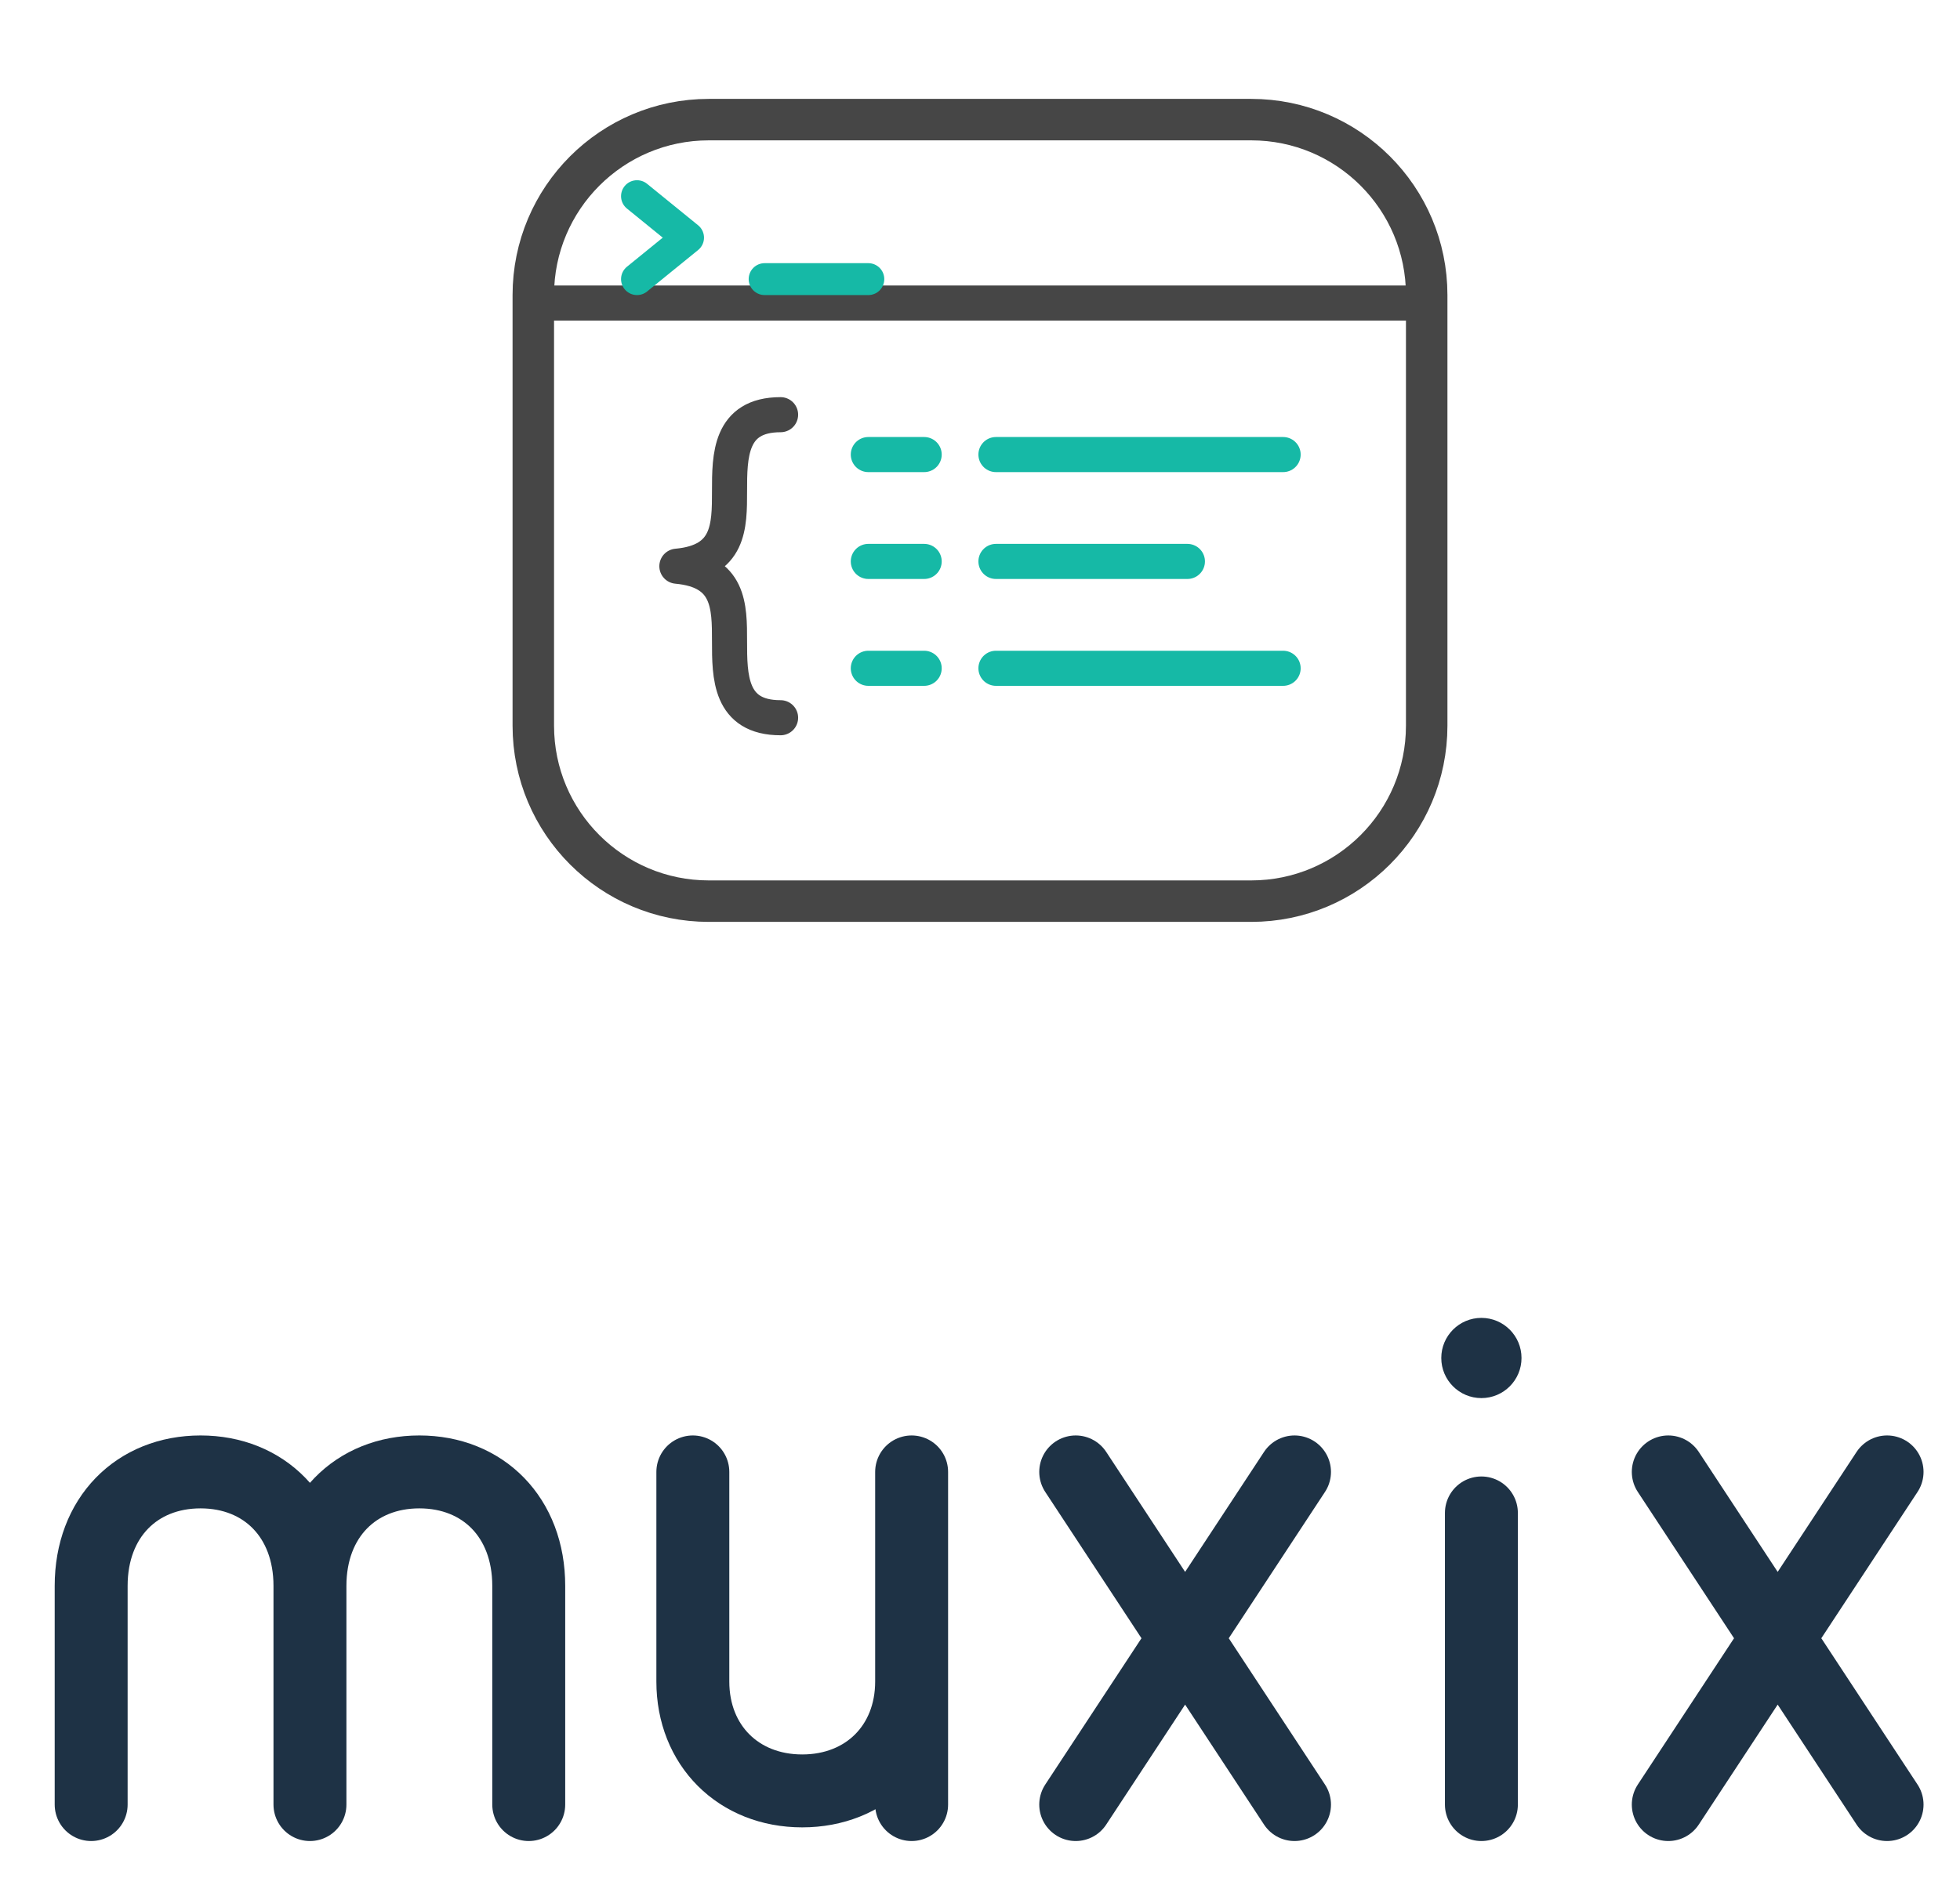
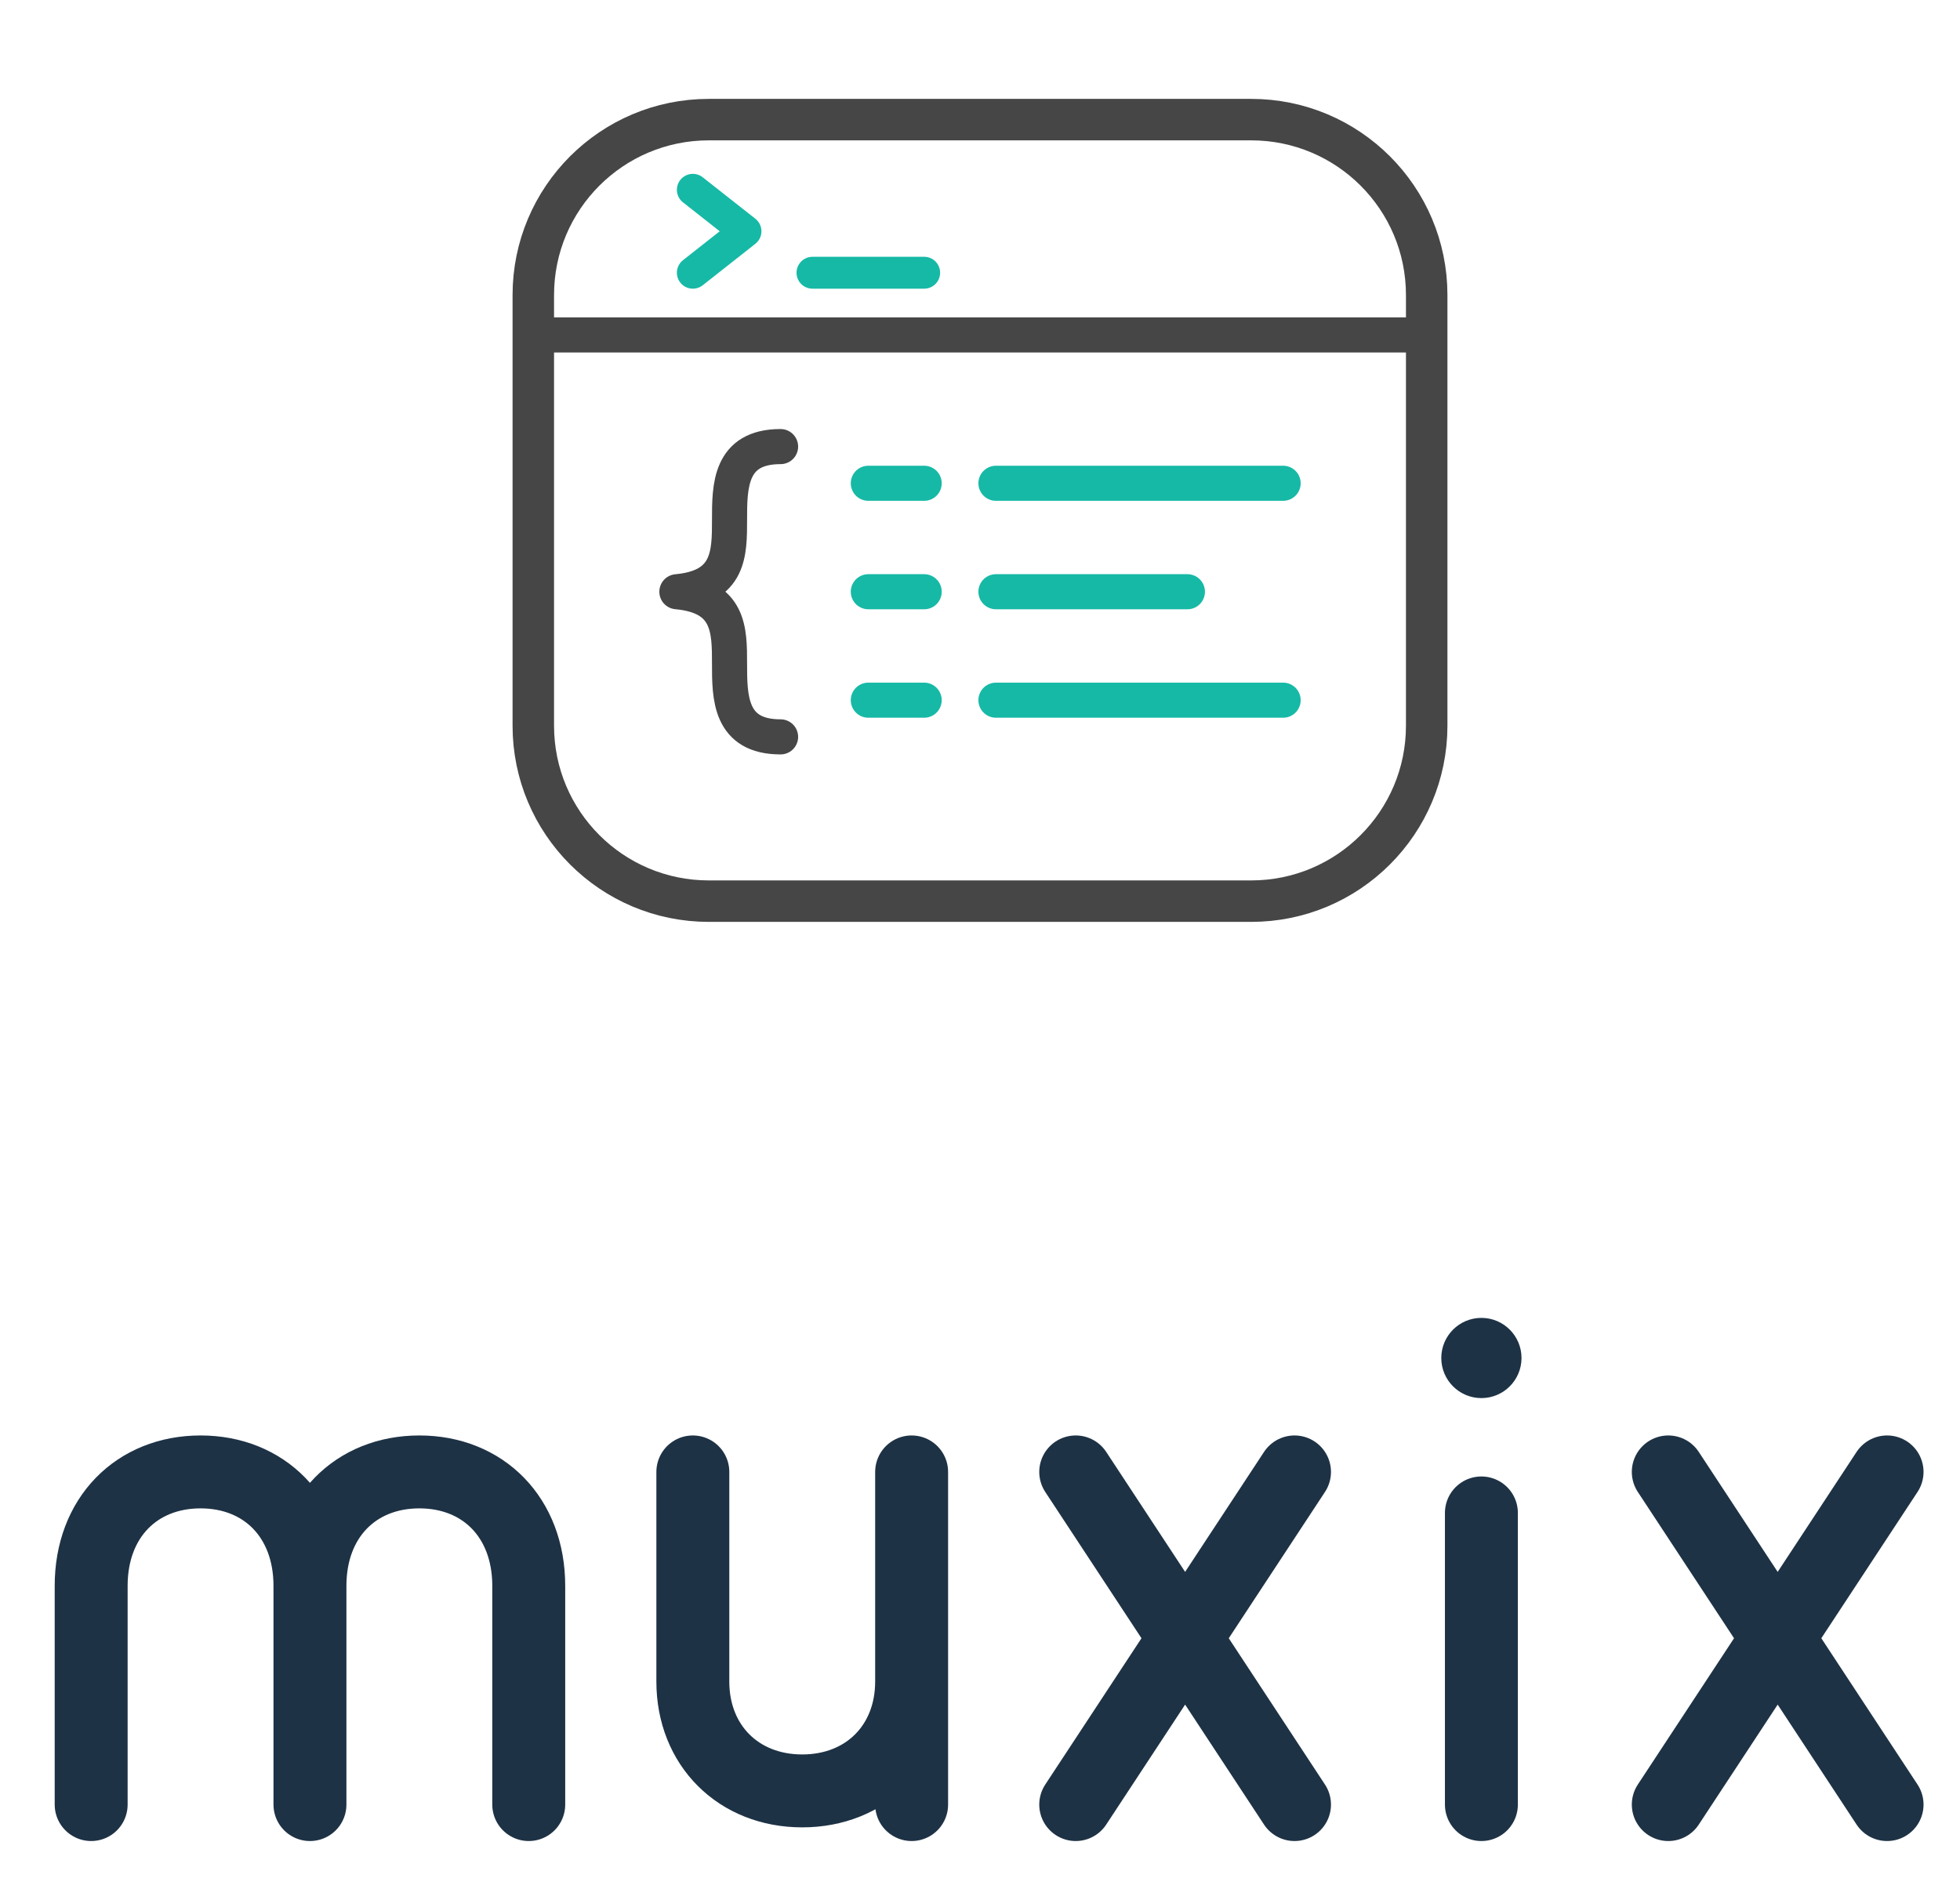
<svg xmlns="http://www.w3.org/2000/svg" viewBox="-8 0 215 206" fill="none">
  <g transform="translate(43.5 0) scale(1.75)">
    <rect x="4" y="7.5" width="56" height="49" rx="11" stroke="#464646" stroke-width="2.6" />
-     <path d="M4 19h56" stroke="#464646" stroke-width="2.2" />
-     <path d="M10.5 12.3l3.2 2.6-3.2 2.6" stroke="#16b9a6" stroke-width="2" stroke-linecap="round" stroke-linejoin="round" />
-     <path d="M18.5 17.5h6.5" stroke="#16b9a6" stroke-width="2" stroke-linecap="round" />
-     <path d="M19.5 26c-3.2 0-3.2 2.6-3.2 4.8s0 4.4-3.3 4.7c3.3.3 3.3 2.5 3.3 4.7s0 4.8 3.2 4.8" stroke="#464646" stroke-width="2.2" stroke-linecap="round" stroke-linejoin="round" />
+     <path d="M4 21h56" stroke="#464646" stroke-width="2.2" />
+     <path d="M14 11.9l3.3 2.6-3.3 2.6" stroke="#16b9a6" stroke-width="2" stroke-linecap="round" stroke-linejoin="round" />
+     <path d="M21.5 17.1h7" stroke="#16b9a6" stroke-width="2" stroke-linecap="round" />
+     <path d="M19.5 28c-3.2 0-3.2 2.5-3.2 4.6s0 4.2-3.3 4.5c3.3.3 3.3 2.4 3.3 4.5s0 4.6 3.2 4.6" stroke="#464646" stroke-width="2.2" stroke-linecap="round" stroke-linejoin="round" />
    <g stroke="#16b9a6" stroke-width="2.2" stroke-linecap="round">
-       <path d="M25 28.5h3.5M25 35.2h3.5M25 41.9h3.5" />
-       <path d="M33 28.5h18M33 35.2h12M33 41.9h18" />
+       <path d="M25 30.3h3.5M25 37.1h3.5M25 43.9h3.5" />
+       <path d="M33 30.3h18M33 37.1h12M33 43.9h18" />
    </g>
  </g>
  <g transform="translate(0 138)">
    <g stroke="#1e3245" stroke-width="8" stroke-linecap="round" stroke-linejoin="round" fill="none">
      <g transform="translate(0 0)">
        <path d="M2 60V36c0-7.5 5-12.5 12-12.5s12 5 12 12.5v24M26 36c0-7.5 5-12.5 12-12.5s12 5 12 12.5v24" />
      </g>
      <g transform="translate(68 0)">
        <path d="M0 23.5v23c0 7 5 12 12 12s12-5 12-12v-23v36.5" />
      </g>
      <g transform="translate(110 0)">
        <path d="M0 23.5 24 60M24 23.5 0 60" />
      </g>
      <g transform="translate(152 0)">
        <circle cx="2.5" cy="11" r="4.4" stroke="none" fill="#1e3245" />
        <path d="M2.5 28v32" />
      </g>
      <g transform="translate(175 0)">
        <path d="M0 23.5 24 60M24 23.5 0 60" />
      </g>
    </g>
  </g>
</svg>
